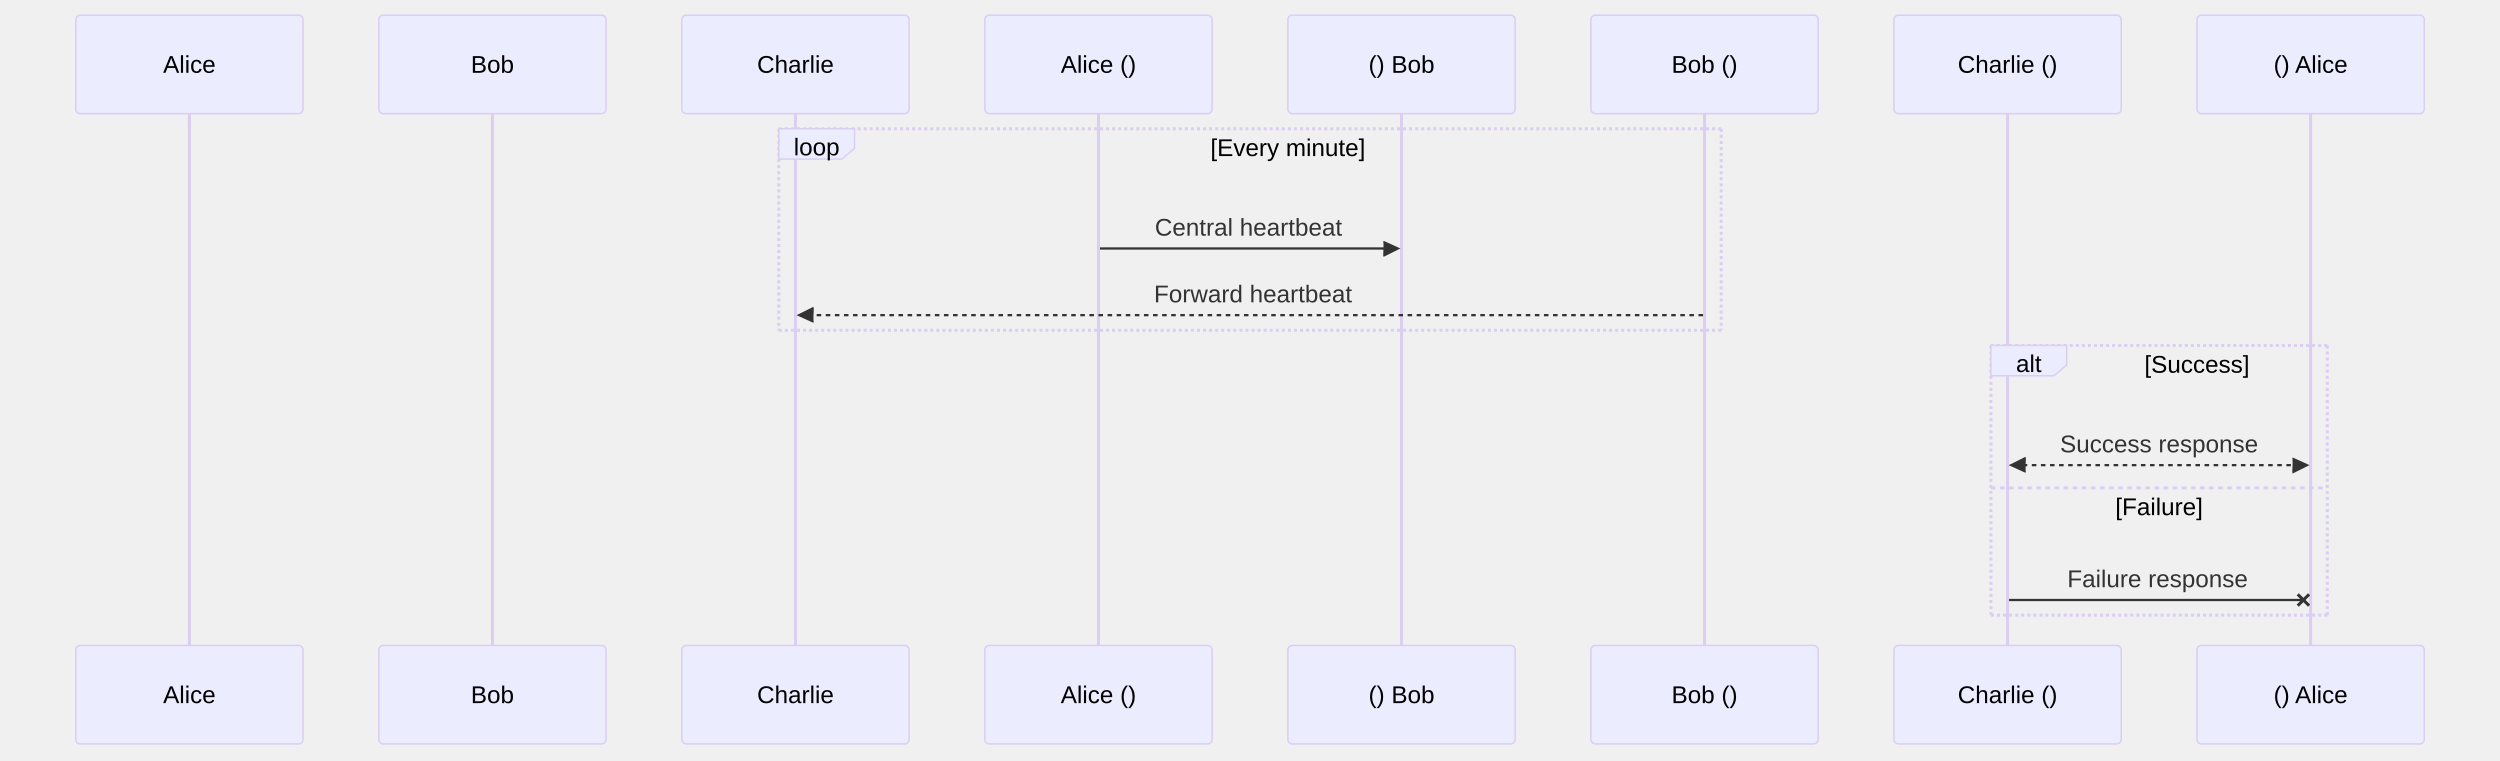
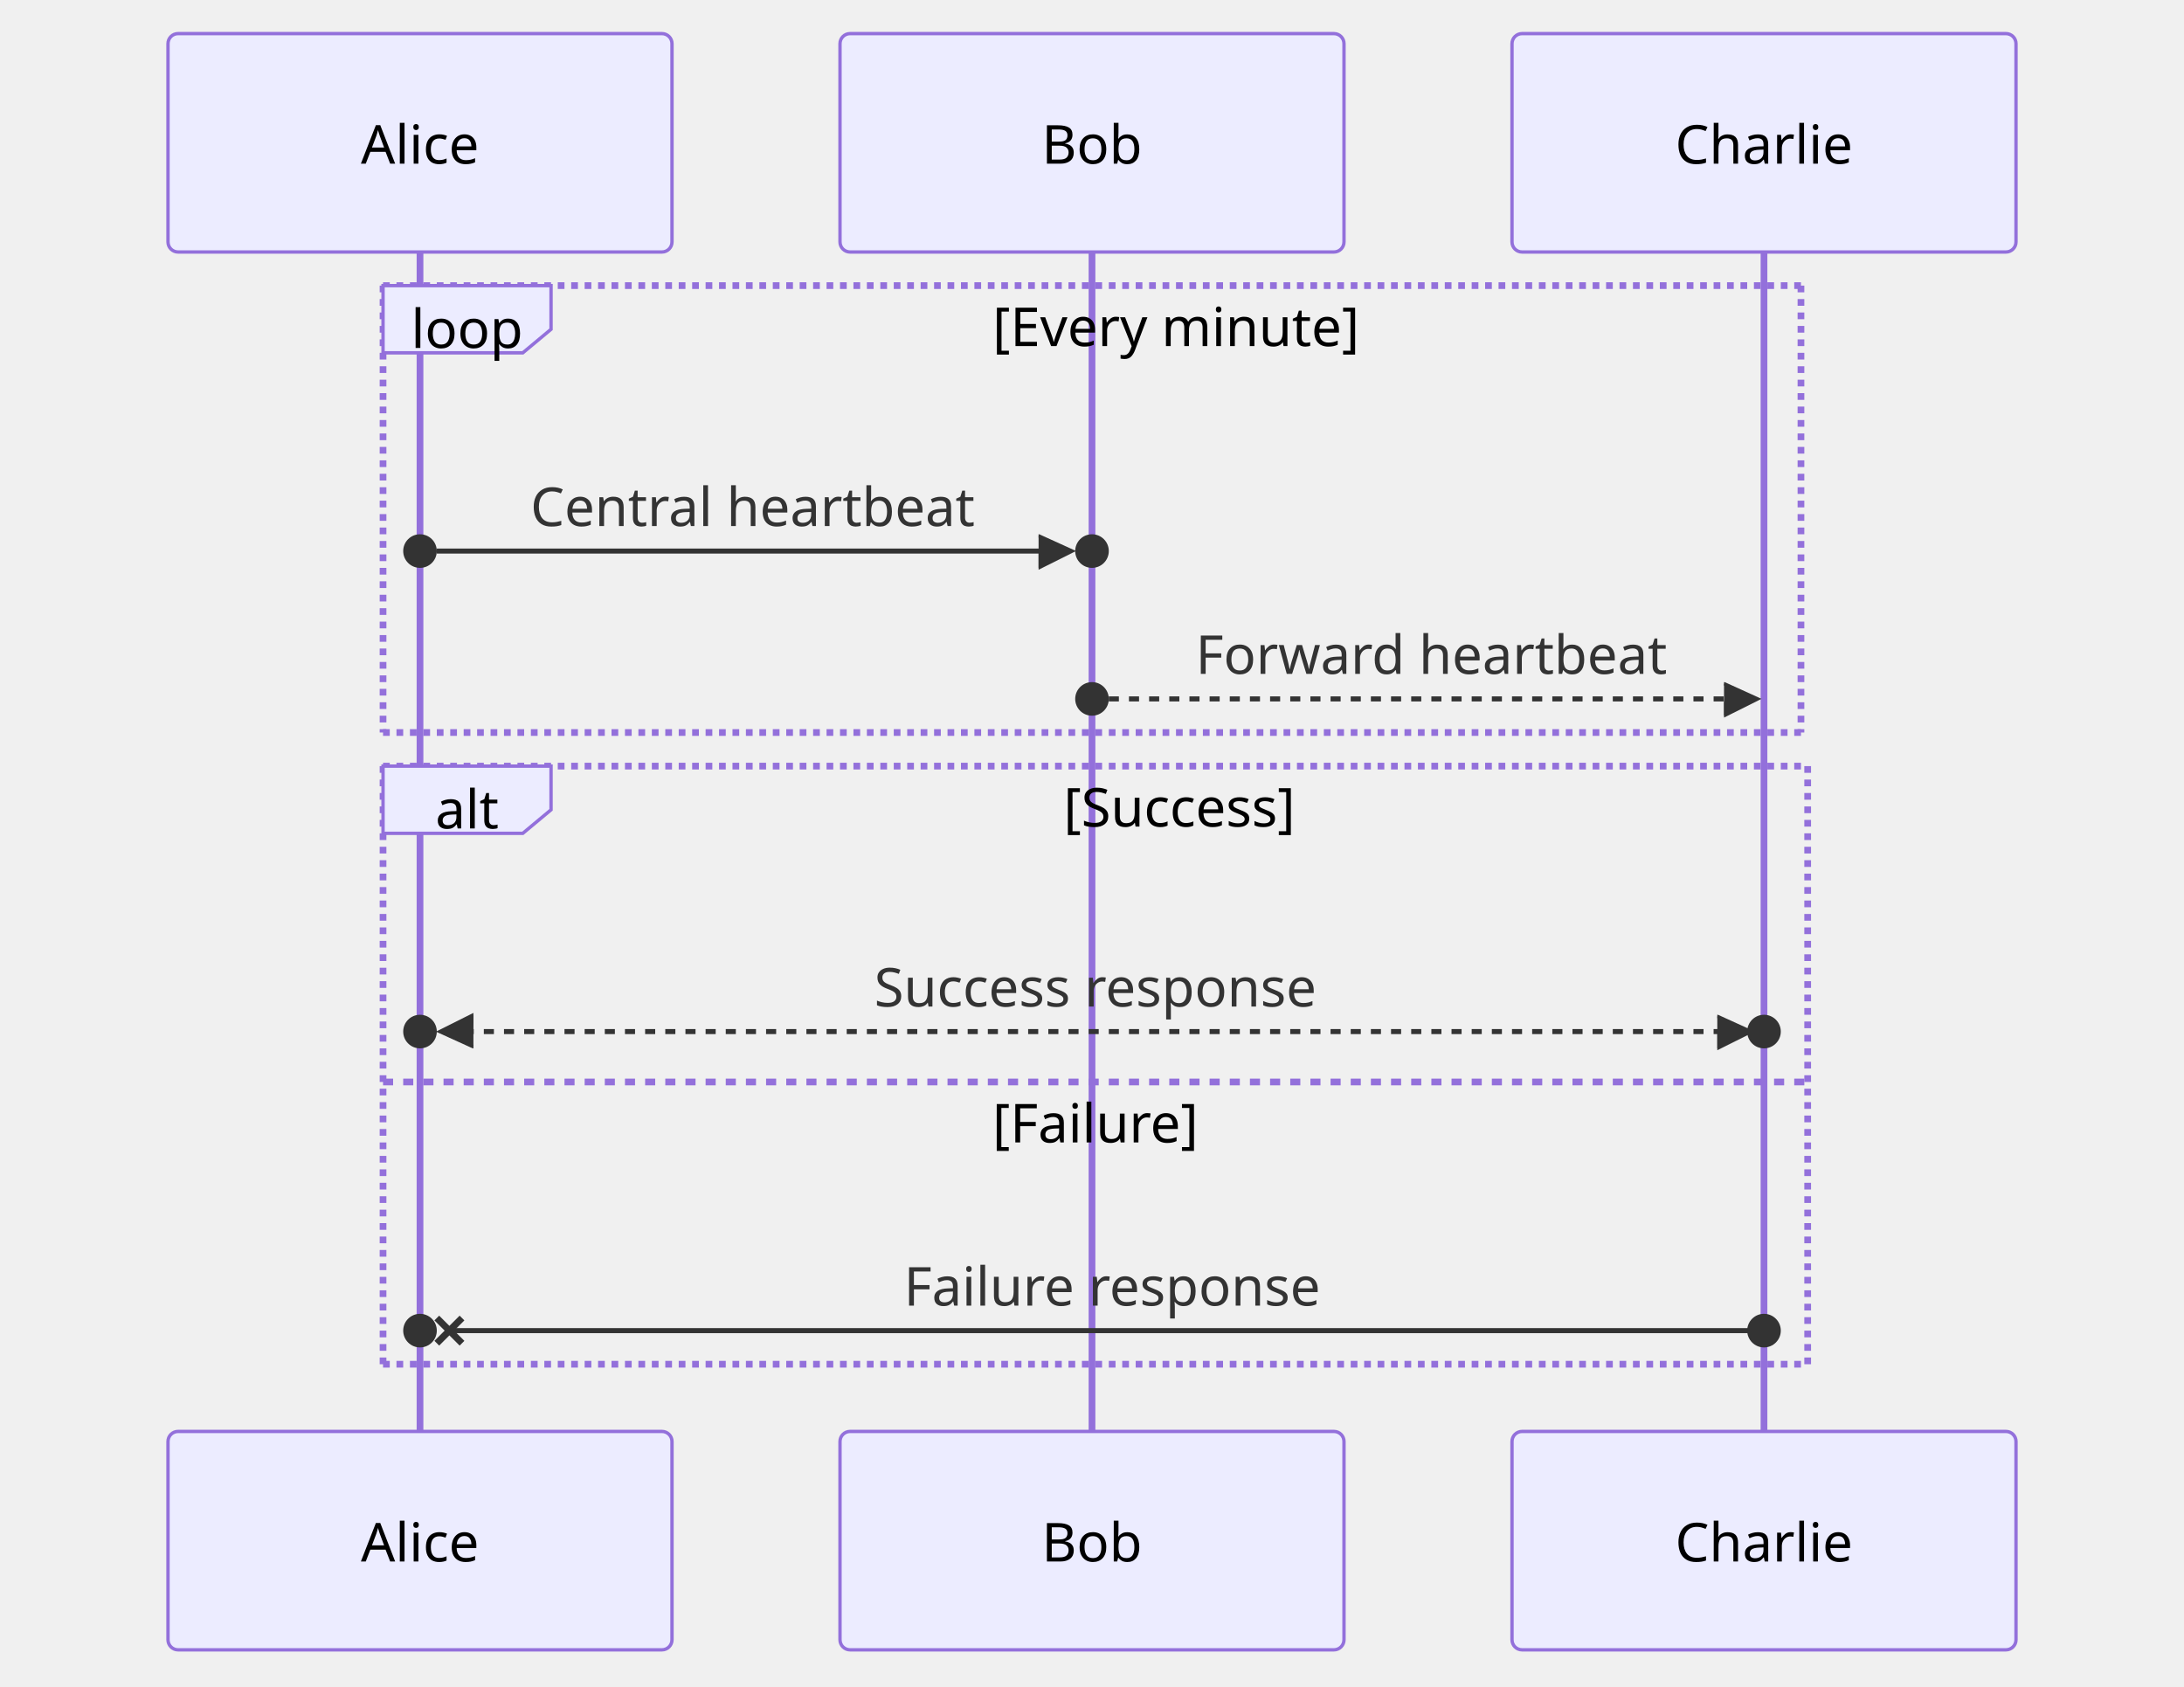
- <svg xmlns="http://www.w3.org/2000/svg" id="my-svg" width="100%" style="max-width: 1650px; background-color: transparent;" viewBox="-50 -10 1650 502" role="graphics-document document" aria-roledescription="sequence">
-   <g>
-     <rect x="1400" y="416" fill="#eaeaea" stroke="#666" width="150" height="65" name="() Alice" rx="3" ry="3" class="actor actor-bottom" />
-     <text x="1475" y="448.5" dominant-baseline="central" alignment-baseline="central" class="actor actor-box" style="text-anchor: middle; font-size: 16px; font-weight: 400;">
-       <tspan x="1475" dy="0">() Alice</tspan>
-     </text>
-   </g>
-   <g>
-     <rect x="1200" y="416" fill="#eaeaea" stroke="#666" width="150" height="65" name="Charlie ()" rx="3" ry="3" class="actor actor-bottom" />
-     <text x="1275" y="448.5" dominant-baseline="central" alignment-baseline="central" class="actor actor-box" style="text-anchor: middle; font-size: 16px; font-weight: 400;">
-       <tspan x="1275" dy="0">Charlie ()</tspan>
-     </text>
-   </g>
-   <g>
-     <rect x="1000" y="416" fill="#eaeaea" stroke="#666" width="150" height="65" name="Bob ()" rx="3" ry="3" class="actor actor-bottom" />
-     <text x="1075" y="448.5" dominant-baseline="central" alignment-baseline="central" class="actor actor-box" style="text-anchor: middle; font-size: 16px; font-weight: 400;">
-       <tspan x="1075" dy="0">Bob ()</tspan>
-     </text>
-   </g>
-   <g>
-     <rect x="800" y="416" fill="#eaeaea" stroke="#666" width="150" height="65" name="() Bob" rx="3" ry="3" class="actor actor-bottom" />
-     <text x="875" y="448.5" dominant-baseline="central" alignment-baseline="central" class="actor actor-box" style="text-anchor: middle; font-size: 16px; font-weight: 400;">
-       <tspan x="875" dy="0">() Bob</tspan>
-     </text>
-   </g>
-   <g>
-     <rect x="600" y="416" fill="#eaeaea" stroke="#666" width="150" height="65" name="Alice ()" rx="3" ry="3" class="actor actor-bottom" />
-     <text x="675" y="448.5" dominant-baseline="central" alignment-baseline="central" class="actor actor-box" style="text-anchor: middle; font-size: 16px; font-weight: 400;">
-       <tspan x="675" dy="0">Alice ()</tspan>
-     </text>
-   </g>
+ <svg xmlns="http://www.w3.org/2000/svg" id="my-svg" width="100%" style="max-width: 650px; background-color: white;" viewBox="-50 -10 650 502" role="graphics-document document" aria-roledescription="sequence">
  <g>
    <rect x="400" y="416" fill="#eaeaea" stroke="#666" width="150" height="65" name="Charlie" rx="3" ry="3" class="actor actor-bottom" />
-     <text x="475" y="448.5" dominant-baseline="central" alignment-baseline="central" class="actor actor-box" style="text-anchor: middle; font-size: 16px; font-weight: 400;">
+     <text x="475" y="448.5" dominant-baseline="central" alignment-baseline="central" class="actor actor-box" style="text-anchor: middle; font-size: 16px; font-weight: 400; font-family: &quot;Noto Sans&quot;;">
      <tspan x="475" dy="0">Charlie</tspan>
    </text>
  </g>
  <g>
    <rect x="200" y="416" fill="#eaeaea" stroke="#666" width="150" height="65" name="Bob" rx="3" ry="3" class="actor actor-bottom" />
-     <text x="275" y="448.5" dominant-baseline="central" alignment-baseline="central" class="actor actor-box" style="text-anchor: middle; font-size: 16px; font-weight: 400;">
+     <text x="275" y="448.5" dominant-baseline="central" alignment-baseline="central" class="actor actor-box" style="text-anchor: middle; font-size: 16px; font-weight: 400; font-family: &quot;Noto Sans&quot;;">
      <tspan x="275" dy="0">Bob</tspan>
    </text>
  </g>
  <g>
    <rect x="0" y="416" fill="#eaeaea" stroke="#666" width="150" height="65" name="Alice" rx="3" ry="3" class="actor actor-bottom" />
-     <text x="75" y="448.5" dominant-baseline="central" alignment-baseline="central" class="actor actor-box" style="text-anchor: middle; font-size: 16px; font-weight: 400;">
+     <text x="75" y="448.5" dominant-baseline="central" alignment-baseline="central" class="actor actor-box" style="text-anchor: middle; font-size: 16px; font-weight: 400; font-family: &quot;Noto Sans&quot;;">
      <tspan x="75" dy="0">Alice</tspan>
    </text>
  </g>
  <g>
-     <line id="actor7" x1="1475" y1="65" x2="1475" y2="416" class="actor-line 200" stroke-width="0.5px" stroke="#999" name="() Alice" />
-     <g id="root-7">
-       <rect x="1400" y="0" fill="#eaeaea" stroke="#666" width="150" height="65" name="() Alice" rx="3" ry="3" class="actor actor-top" />
-       <text x="1475" y="32.5" dominant-baseline="central" alignment-baseline="central" class="actor actor-box" style="text-anchor: middle; font-size: 16px; font-weight: 400;">
-         <tspan x="1475" dy="0">() Alice</tspan>
-       </text>
-     </g>
-   </g>
-   <g>
-     <line id="actor6" x1="1275" y1="65" x2="1275" y2="416" class="actor-line 200" stroke-width="0.5px" stroke="#999" name="Charlie ()" />
-     <g id="root-6">
-       <rect x="1200" y="0" fill="#eaeaea" stroke="#666" width="150" height="65" name="Charlie ()" rx="3" ry="3" class="actor actor-top" />
-       <text x="1275" y="32.5" dominant-baseline="central" alignment-baseline="central" class="actor actor-box" style="text-anchor: middle; font-size: 16px; font-weight: 400;">
-         <tspan x="1275" dy="0">Charlie ()</tspan>
-       </text>
-     </g>
-   </g>
-   <g>
-     <line id="actor5" x1="1075" y1="65" x2="1075" y2="416" class="actor-line 200" stroke-width="0.5px" stroke="#999" name="Bob ()" />
-     <g id="root-5">
-       <rect x="1000" y="0" fill="#eaeaea" stroke="#666" width="150" height="65" name="Bob ()" rx="3" ry="3" class="actor actor-top" />
-       <text x="1075" y="32.5" dominant-baseline="central" alignment-baseline="central" class="actor actor-box" style="text-anchor: middle; font-size: 16px; font-weight: 400;">
-         <tspan x="1075" dy="0">Bob ()</tspan>
-       </text>
-     </g>
-   </g>
-   <g>
-     <line id="actor4" x1="875" y1="65" x2="875" y2="416" class="actor-line 200" stroke-width="0.5px" stroke="#999" name="() Bob" />
-     <g id="root-4">
-       <rect x="800" y="0" fill="#eaeaea" stroke="#666" width="150" height="65" name="() Bob" rx="3" ry="3" class="actor actor-top" />
-       <text x="875" y="32.5" dominant-baseline="central" alignment-baseline="central" class="actor actor-box" style="text-anchor: middle; font-size: 16px; font-weight: 400;">
-         <tspan x="875" dy="0">() Bob</tspan>
-       </text>
-     </g>
-   </g>
-   <g>
-     <line id="actor3" x1="675" y1="65" x2="675" y2="416" class="actor-line 200" stroke-width="0.5px" stroke="#999" name="Alice ()" />
-     <g id="root-3">
-       <rect x="600" y="0" fill="#eaeaea" stroke="#666" width="150" height="65" name="Alice ()" rx="3" ry="3" class="actor actor-top" />
-       <text x="675" y="32.5" dominant-baseline="central" alignment-baseline="central" class="actor actor-box" style="text-anchor: middle; font-size: 16px; font-weight: 400;">
-         <tspan x="675" dy="0">Alice ()</tspan>
-       </text>
-     </g>
-   </g>
-   <g>
-     <line id="actor2" x1="475" y1="65" x2="475" y2="416" class="actor-line 200" stroke-width="0.5px" stroke="#999" name="Charlie" />
-     <g id="root-2">
+     <line id="actor2" x1="475" y1="65" x2="475" y2="416" class="actor-line 200" stroke-width="0.5px" stroke="#999" name="Charlie" data-et="life-line" data-id="Charlie" />
+     <g id="root-2" data-et="participant" data-type="participant" data-id="Charlie">
      <rect x="400" y="0" fill="#eaeaea" stroke="#666" width="150" height="65" name="Charlie" rx="3" ry="3" class="actor actor-top" />
-       <text x="475" y="32.5" dominant-baseline="central" alignment-baseline="central" class="actor actor-box" style="text-anchor: middle; font-size: 16px; font-weight: 400;">
+       <text x="475" y="32.5" dominant-baseline="central" alignment-baseline="central" class="actor actor-box" style="text-anchor: middle; font-size: 16px; font-weight: 400; font-family: &quot;Noto Sans&quot;;">
        <tspan x="475" dy="0">Charlie</tspan>
      </text>
    </g>
  </g>
  <g>
-     <line id="actor1" x1="275" y1="65" x2="275" y2="416" class="actor-line 200" stroke-width="0.5px" stroke="#999" name="Bob" />
-     <g id="root-1">
+     <line id="actor1" x1="275" y1="65" x2="275" y2="416" class="actor-line 200" stroke-width="0.5px" stroke="#999" name="Bob" data-et="life-line" data-id="Bob" />
+     <g id="root-1" data-et="participant" data-type="participant" data-id="Bob">
      <rect x="200" y="0" fill="#eaeaea" stroke="#666" width="150" height="65" name="Bob" rx="3" ry="3" class="actor actor-top" />
-       <text x="275" y="32.5" dominant-baseline="central" alignment-baseline="central" class="actor actor-box" style="text-anchor: middle; font-size: 16px; font-weight: 400;">
+       <text x="275" y="32.5" dominant-baseline="central" alignment-baseline="central" class="actor actor-box" style="text-anchor: middle; font-size: 16px; font-weight: 400; font-family: &quot;Noto Sans&quot;;">
        <tspan x="275" dy="0">Bob</tspan>
      </text>
    </g>
  </g>
  <g>
-     <line id="actor0" x1="75" y1="65" x2="75" y2="416" class="actor-line 200" stroke-width="0.5px" stroke="#999" name="Alice" />
-     <g id="root-0">
+     <line id="actor0" x1="75" y1="65" x2="75" y2="416" class="actor-line 200" stroke-width="0.5px" stroke="#999" name="Alice" data-et="life-line" data-id="Alice" />
+     <g id="root-0" data-et="participant" data-type="participant" data-id="Alice">
      <rect x="0" y="0" fill="#eaeaea" stroke="#666" width="150" height="65" name="Alice" rx="3" ry="3" class="actor actor-top" />
-       <text x="75" y="32.5" dominant-baseline="central" alignment-baseline="central" class="actor actor-box" style="text-anchor: middle; font-size: 16px; font-weight: 400;">
+       <text x="75" y="32.5" dominant-baseline="central" alignment-baseline="central" class="actor actor-box" style="text-anchor: middle; font-size: 16px; font-weight: 400; font-family: &quot;Noto Sans&quot;;">
        <tspan x="75" dy="0">Alice</tspan>
      </text>
    </g>
  </g>
-   <style>#my-svg{font-family:"trebuchet ms",verdana,arial,sans-serif;font-size:16px;fill:#333;}@keyframes edge-animation-frame{from{stroke-dashoffset:0;}}@keyframes dash{to{stroke-dashoffset:0;}}#my-svg .edge-animation-slow{stroke-dasharray:9,5!important;stroke-dashoffset:900;animation:dash 50s linear infinite;stroke-linecap:round;}#my-svg .edge-animation-fast{stroke-dasharray:9,5!important;stroke-dashoffset:900;animation:dash 20s linear infinite;stroke-linecap:round;}#my-svg .error-icon{fill:#552222;}#my-svg .error-text{fill:#552222;stroke:#552222;}#my-svg .edge-thickness-normal{stroke-width:1px;}#my-svg .edge-thickness-thick{stroke-width:3.5px;}#my-svg .edge-pattern-solid{stroke-dasharray:0;}#my-svg .edge-thickness-invisible{stroke-width:0;fill:none;}#my-svg .edge-pattern-dashed{stroke-dasharray:3;}#my-svg .edge-pattern-dotted{stroke-dasharray:2;}#my-svg .marker{fill:#333333;stroke:#333333;}#my-svg .marker.cross{stroke:#333333;}#my-svg svg{font-family:"trebuchet ms",verdana,arial,sans-serif;font-size:16px;}#my-svg p{margin:0;}#my-svg .actor{stroke:hsl(259.626, 59.777%, 87.902%);fill:#ECECFF;}#my-svg text.actor&gt;tspan{fill:black;stroke:none;}#my-svg .actor-line{stroke:hsl(259.626, 59.777%, 87.902%);}#my-svg .innerArc{stroke-width:1.5;stroke-dasharray:none;}#my-svg .messageLine0{stroke-width:1.5;stroke-dasharray:none;stroke:#333;}#my-svg .messageLine1{stroke-width:1.5;stroke-dasharray:2,2;stroke:#333;}#my-svg #arrowhead path{fill:#333;stroke:#333;}#my-svg .sequenceNumber{fill:white;}#my-svg #sequencenumber{fill:#333;}#my-svg #crosshead path{fill:#333;stroke:#333;}#my-svg .messageText{fill:#333;stroke:none;}#my-svg .labelBox{stroke:hsl(259.626, 59.777%, 87.902%);fill:#ECECFF;}#my-svg .labelText,#my-svg .labelText&gt;tspan{fill:black;stroke:none;}#my-svg .loopText,#my-svg .loopText&gt;tspan{fill:black;stroke:none;}#my-svg .loopLine{stroke-width:2px;stroke-dasharray:2,2;stroke:hsl(259.626, 59.777%, 87.902%);fill:hsl(259.626, 59.777%, 87.902%);}#my-svg .note{stroke:#aaaa33;fill:#fff5ad;}#my-svg .noteText,#my-svg .noteText&gt;tspan{fill:black;stroke:none;}#my-svg .activation0{fill:#f4f4f4;stroke:#666;}#my-svg .activation1{fill:#f4f4f4;stroke:#666;}#my-svg .activation2{fill:#f4f4f4;stroke:#666;}#my-svg .actorPopupMenu{position:absolute;}#my-svg .actorPopupMenuPanel{position:absolute;fill:#ECECFF;box-shadow:0px 8px 16px 0px rgba(0,0,0,0.2);filter:drop-shadow(3px 5px 2px rgb(0 0 0 / 0.4));}#my-svg .actor-man line{stroke:hsl(259.626, 59.777%, 87.902%);fill:#ECECFF;}#my-svg .actor-man circle,#my-svg line{stroke:hsl(259.626, 59.777%, 87.902%);fill:#ECECFF;stroke-width:2px;}#my-svg :root{--mermaid-font-family:"trebuchet ms",verdana,arial,sans-serif;}</style>
+   <style>#my-svg{font-family:Noto Sans;font-size:16px;fill:#333;}@keyframes edge-animation-frame{from{stroke-dashoffset:0;}}@keyframes dash{to{stroke-dashoffset:0;}}#my-svg .edge-animation-slow{stroke-dasharray:9,5!important;stroke-dashoffset:900;animation:dash 50s linear infinite;stroke-linecap:round;}#my-svg .edge-animation-fast{stroke-dasharray:9,5!important;stroke-dashoffset:900;animation:dash 20s linear infinite;stroke-linecap:round;}#my-svg .error-icon{fill:#552222;}#my-svg .error-text{fill:#552222;stroke:#552222;}#my-svg .edge-thickness-normal{stroke-width:1px;}#my-svg .edge-thickness-thick{stroke-width:3.5px;}#my-svg .edge-pattern-solid{stroke-dasharray:0;}#my-svg .edge-thickness-invisible{stroke-width:0;fill:none;}#my-svg .edge-pattern-dashed{stroke-dasharray:3;}#my-svg .edge-pattern-dotted{stroke-dasharray:2;}#my-svg .marker{fill:#333333;stroke:#333333;}#my-svg .marker.cross{stroke:#333333;}#my-svg svg{font-family:Noto Sans;font-size:16px;}#my-svg p{margin:0;}#my-svg .actor{stroke:#9370DB;fill:#ECECFF;stroke-width:1;}#my-svg rect.actor.outer-path[data-look="neo"]{filter:drop-shadow(1px 2px 2px rgba(185, 185, 185, 1));}#my-svg rect.note[data-look="neo"]{stroke:#aaaa33;fill:#fff5ad;filter:drop-shadow(1px 2px 2px rgba(185, 185, 185, 1));}#my-svg text.actor&gt;tspan{fill:black;stroke:none;}#my-svg .actor-line{stroke:#9370DB;}#my-svg .innerArc{stroke-width:1.5;stroke-dasharray:none;}#my-svg .messageLine0{stroke-width:1.5;stroke-dasharray:none;stroke:#333;}#my-svg .messageLine1{stroke-width:1.5;stroke-dasharray:2,2;stroke:#333;}#my-svg [id$="-arrowhead"] path{fill:#333;stroke:#333;}#my-svg .sequenceNumber{fill:white;}#my-svg [id$="-sequencenumber"]{fill:#333;}#my-svg [id$="-crosshead"] path{fill:#333;stroke:#333;}#my-svg .messageText{fill:#333;stroke:none;}#my-svg .labelBox{stroke:#9370DB;fill:#ECECFF;filter:none;}#my-svg .labelText,#my-svg .labelText&gt;tspan{fill:black;stroke:none;}#my-svg .loopText,#my-svg .loopText&gt;tspan{fill:black;stroke:none;}#my-svg .sectionTitle,#my-svg .sectionTitle&gt;tspan{fill:black;stroke:none;}#my-svg .loopLine{stroke-width:2px;stroke-dasharray:2,2;stroke:#9370DB;fill:#9370DB;}#my-svg .note{stroke:#aaaa33;fill:#fff5ad;}#my-svg .noteText,#my-svg .noteText&gt;tspan{fill:black;stroke:none;font-weight:normal;}#my-svg .activation0{fill:#f4f4f4;stroke:#666;}#my-svg .activation1{fill:#f4f4f4;stroke:#666;}#my-svg .activation2{fill:#f4f4f4;stroke:#666;}#my-svg .actorPopupMenu{position:absolute;}#my-svg .actorPopupMenuPanel{position:absolute;fill:#ECECFF;box-shadow:0px 8px 16px 0px rgba(0,0,0,0.2);filter:drop-shadow(3px 5px 2px rgb(0 0 0 / 0.4));}#my-svg .actor-man circle,#my-svg line{fill:#ECECFF;stroke-width:2px;}#my-svg g rect.rect{filter:drop-shadow(1px 2px 2px rgba(185, 185, 185, 1));stroke:#9370DB;}#my-svg .node .neo-node{stroke:#9370DB;}#my-svg [data-look="neo"].node rect,#my-svg [data-look="neo"].cluster rect,#my-svg [data-look="neo"].node polygon{stroke:#9370DB;filter:drop-shadow(1px 2px 2px rgba(185, 185, 185, 1));}#my-svg [data-look="neo"].swimlane.cluster rect{filter:none;}#my-svg [data-look="neo"].node path{stroke:#9370DB;stroke-width:1px;}#my-svg [data-look="neo"].node .outer-path{filter:drop-shadow(1px 2px 2px rgba(185, 185, 185, 1));}#my-svg [data-look="neo"].node .neo-line path{stroke:#9370DB;filter:none;}#my-svg [data-look="neo"].node circle{stroke:#9370DB;filter:drop-shadow(1px 2px 2px rgba(185, 185, 185, 1));}#my-svg [data-look="neo"].node circle .state-start{fill:#000000;}#my-svg [data-look="neo"].icon-shape .icon{fill:#9370DB;filter:drop-shadow(1px 2px 2px rgba(185, 185, 185, 1));}#my-svg [data-look="neo"].icon-shape .icon-neo path{stroke:#9370DB;filter:drop-shadow(1px 2px 2px rgba(185, 185, 185, 1));}#my-svg :root{--mermaid-font-family:Noto Sans;}</style>
  <g />
  <defs>
-     <symbol id="computer" width="24" height="24">
+     <symbol id="my-svg-computer" width="24" height="24">
      <path transform="scale(.5)" d="M2 2v13h20v-13h-20zm18 11h-16v-9h16v9zm-10.228 6l.466-1h3.524l.467 1h-4.457zm14.228 3h-24l2-6h2.104l-1.33 4h18.45l-1.297-4h2.073l2 6zm-5-10h-14v-7h14v7z" />
    </symbol>
  </defs>
  <defs>
-     <symbol id="database" fill-rule="evenodd" clip-rule="evenodd">
+     <symbol id="my-svg-database" fill-rule="evenodd" clip-rule="evenodd">
      <path transform="scale(.5)" d="M12.258.001l.256.004.255.005.253.008.251.01.249.012.247.015.246.016.242.019.241.02.239.023.236.024.233.027.231.028.229.031.225.032.223.034.22.036.217.038.214.04.211.041.208.043.205.045.201.046.198.048.194.05.191.051.187.053.183.054.18.056.175.057.172.059.168.06.163.061.16.063.155.064.15.066.074.033.073.033.071.034.07.034.069.035.068.035.067.035.066.035.064.036.064.036.062.036.06.036.06.037.058.037.058.037.055.038.055.038.053.038.052.038.051.039.05.039.048.039.047.039.045.04.044.04.043.04.041.04.04.041.039.041.037.041.036.041.034.041.033.042.032.042.03.042.029.042.027.042.026.043.024.043.023.043.021.043.02.043.018.044.017.043.015.044.013.044.012.044.011.045.009.044.007.045.006.045.004.045.002.045.001.045v17l-.001.045-.002.045-.004.045-.006.045-.007.045-.009.044-.011.045-.012.044-.013.044-.015.044-.017.043-.018.044-.02.043-.021.043-.023.043-.024.043-.026.043-.027.042-.029.042-.03.042-.032.042-.033.042-.034.041-.036.041-.037.041-.039.041-.04.041-.041.04-.043.04-.044.04-.045.04-.047.039-.048.039-.05.039-.051.039-.052.038-.053.038-.055.038-.055.038-.058.037-.058.037-.06.037-.06.036-.062.036-.064.036-.064.036-.066.035-.067.035-.068.035-.069.035-.07.034-.071.034-.073.033-.074.033-.15.066-.155.064-.16.063-.163.061-.168.06-.172.059-.175.057-.18.056-.183.054-.187.053-.191.051-.194.05-.198.048-.201.046-.205.045-.208.043-.211.041-.214.04-.217.038-.22.036-.223.034-.225.032-.229.031-.231.028-.233.027-.236.024-.239.023-.241.02-.242.019-.246.016-.247.015-.249.012-.251.01-.253.008-.255.005-.256.004-.258.001-.258-.001-.256-.004-.255-.005-.253-.008-.251-.01-.249-.012-.247-.015-.245-.016-.243-.019-.241-.02-.238-.023-.236-.024-.234-.027-.231-.028-.228-.031-.226-.032-.223-.034-.22-.036-.217-.038-.214-.04-.211-.041-.208-.043-.204-.045-.201-.046-.198-.048-.195-.05-.19-.051-.187-.053-.184-.054-.179-.056-.176-.057-.172-.059-.167-.06-.164-.061-.159-.063-.155-.064-.151-.066-.074-.033-.072-.033-.072-.034-.07-.034-.069-.035-.068-.035-.067-.035-.066-.035-.064-.036-.063-.036-.062-.036-.061-.036-.06-.037-.058-.037-.057-.037-.056-.038-.055-.038-.053-.038-.052-.038-.051-.039-.049-.039-.049-.039-.046-.039-.046-.04-.044-.04-.043-.04-.041-.04-.04-.041-.039-.041-.037-.041-.036-.041-.034-.041-.033-.042-.032-.042-.03-.042-.029-.042-.027-.042-.026-.043-.024-.043-.023-.043-.021-.043-.02-.043-.018-.044-.017-.043-.015-.044-.013-.044-.012-.044-.011-.045-.009-.044-.007-.045-.006-.045-.004-.045-.002-.045-.001-.045v-17l.001-.045.002-.045.004-.045.006-.045.007-.045.009-.044.011-.045.012-.044.013-.044.015-.044.017-.043.018-.044.02-.043.021-.043.023-.043.024-.043.026-.043.027-.042.029-.042.03-.042.032-.042.033-.042.034-.041.036-.041.037-.041.039-.041.04-.041.041-.04.043-.04.044-.04.046-.04.046-.039.049-.039.049-.039.051-.039.052-.038.053-.038.055-.038.056-.038.057-.037.058-.037.06-.037.061-.036.062-.036.063-.036.064-.036.066-.035.067-.035.068-.035.069-.035.07-.034.072-.034.072-.033.074-.033.151-.066.155-.064.159-.063.164-.061.167-.06.172-.059.176-.057.179-.056.184-.054.187-.053.19-.051.195-.05.198-.048.201-.046.204-.045.208-.043.211-.041.214-.04.217-.038.22-.036.223-.034.226-.032.228-.031.231-.028.234-.027.236-.024.238-.023.241-.02.243-.019.245-.016.247-.015.249-.012.251-.01.253-.008.255-.005.256-.004.258-.001.258.001zm-9.258 20.499v.01l.001.021.003.021.004.022.005.021.006.022.007.022.009.023.01.022.011.023.012.023.013.023.015.023.016.024.017.023.018.024.019.024.021.024.022.025.023.024.024.025.052.049.056.05.061.051.066.051.07.051.075.051.079.052.084.052.088.052.092.052.097.052.102.051.105.052.11.052.114.051.119.051.123.051.127.05.131.05.135.05.139.048.144.049.147.047.152.047.155.047.16.045.163.045.167.043.171.043.176.041.178.041.183.039.187.039.19.037.194.035.197.035.202.033.204.031.209.03.212.029.216.027.219.025.222.024.226.021.23.02.233.018.236.016.24.015.243.012.246.01.249.008.253.005.256.004.259.001.26-.001.257-.004.254-.005.25-.008.247-.011.244-.012.241-.014.237-.016.233-.018.231-.021.226-.021.224-.024.22-.026.216-.027.212-.028.21-.031.205-.031.202-.034.198-.034.194-.036.191-.037.187-.039.183-.04.179-.04.175-.042.172-.043.168-.044.163-.045.16-.046.155-.046.152-.047.148-.048.143-.049.139-.049.136-.05.131-.05.126-.05.123-.051.118-.052.114-.051.11-.052.106-.052.101-.052.096-.052.092-.052.088-.053.083-.051.079-.052.074-.052.07-.051.065-.051.06-.051.056-.05.051-.05.023-.024.023-.025.021-.024.02-.024.019-.024.018-.024.017-.024.015-.023.014-.024.013-.023.012-.023.01-.023.01-.022.008-.022.006-.022.006-.022.004-.022.004-.021.001-.021.001-.021v-4.127l-.077.055-.08.053-.083.054-.085.053-.087.052-.09.052-.093.051-.095.05-.097.05-.1.049-.102.049-.105.048-.106.047-.109.047-.111.046-.114.045-.115.045-.118.044-.12.043-.122.042-.124.042-.126.041-.128.04-.13.04-.132.038-.134.038-.135.037-.138.037-.139.035-.142.035-.143.034-.144.033-.147.032-.148.031-.15.03-.151.03-.153.029-.154.027-.156.027-.158.026-.159.025-.161.024-.162.023-.163.022-.165.021-.166.02-.167.019-.169.018-.169.017-.171.016-.173.015-.173.014-.175.013-.175.012-.177.011-.178.01-.179.008-.179.008-.181.006-.182.005-.182.004-.184.003-.184.002h-.37l-.184-.002-.184-.003-.182-.004-.182-.005-.181-.006-.179-.008-.179-.008-.178-.01-.176-.011-.176-.012-.175-.013-.173-.014-.172-.015-.171-.016-.17-.017-.169-.018-.167-.019-.166-.02-.165-.021-.163-.022-.162-.023-.161-.024-.159-.025-.157-.026-.156-.027-.155-.027-.153-.029-.151-.03-.15-.03-.148-.031-.146-.032-.145-.033-.143-.034-.141-.035-.14-.035-.137-.037-.136-.037-.134-.038-.132-.038-.13-.04-.128-.04-.126-.041-.124-.042-.122-.042-.12-.044-.117-.043-.116-.045-.113-.045-.112-.046-.109-.047-.106-.047-.105-.048-.102-.049-.1-.049-.097-.05-.095-.05-.093-.052-.09-.051-.087-.052-.085-.053-.083-.054-.08-.054-.077-.054v4.127zm0-5.654v.011l.001.021.003.021.004.021.005.022.006.022.007.022.009.022.01.022.011.023.012.023.013.023.015.024.016.023.017.024.018.024.019.024.021.024.022.024.023.025.024.024.052.05.056.05.061.05.066.051.07.051.075.052.079.051.084.052.088.052.092.052.097.052.102.052.105.052.11.051.114.051.119.052.123.05.127.051.131.05.135.049.139.049.144.048.147.048.152.047.155.046.16.045.163.045.167.044.171.042.176.042.178.04.183.04.187.038.19.037.194.036.197.034.202.033.204.032.209.03.212.028.216.027.219.025.222.024.226.022.23.02.233.018.236.016.24.014.243.012.246.01.249.008.253.006.256.003.259.001.26-.001.257-.003.254-.006.25-.008.247-.01.244-.012.241-.015.237-.016.233-.018.231-.02.226-.022.224-.024.22-.025.216-.027.212-.029.21-.03.205-.032.202-.033.198-.035.194-.036.191-.037.187-.039.183-.039.179-.041.175-.042.172-.043.168-.044.163-.045.16-.045.155-.047.152-.047.148-.048.143-.048.139-.05.136-.049.131-.05.126-.051.123-.051.118-.051.114-.052.11-.052.106-.052.101-.052.096-.052.092-.052.088-.052.083-.052.079-.052.074-.051.07-.052.065-.051.06-.05.056-.051.051-.049.023-.025.023-.024.021-.025.02-.024.019-.024.018-.024.017-.024.015-.023.014-.023.013-.024.012-.022.01-.023.01-.023.008-.022.006-.022.006-.022.004-.021.004-.022.001-.021.001-.021v-4.139l-.077.054-.08.054-.083.054-.085.052-.087.053-.09.051-.093.051-.095.051-.097.05-.1.049-.102.049-.105.048-.106.047-.109.047-.111.046-.114.045-.115.044-.118.044-.12.044-.122.042-.124.042-.126.041-.128.04-.13.039-.132.039-.134.038-.135.037-.138.036-.139.036-.142.035-.143.033-.144.033-.147.033-.148.031-.15.03-.151.03-.153.028-.154.028-.156.027-.158.026-.159.025-.161.024-.162.023-.163.022-.165.021-.166.02-.167.019-.169.018-.169.017-.171.016-.173.015-.173.014-.175.013-.175.012-.177.011-.178.009-.179.009-.179.007-.181.007-.182.005-.182.004-.184.003-.184.002h-.37l-.184-.002-.184-.003-.182-.004-.182-.005-.181-.007-.179-.007-.179-.009-.178-.009-.176-.011-.176-.012-.175-.013-.173-.014-.172-.015-.171-.016-.17-.017-.169-.018-.167-.019-.166-.02-.165-.021-.163-.022-.162-.023-.161-.024-.159-.025-.157-.026-.156-.027-.155-.028-.153-.028-.151-.03-.15-.03-.148-.031-.146-.033-.145-.033-.143-.033-.141-.035-.14-.036-.137-.036-.136-.037-.134-.038-.132-.039-.13-.039-.128-.04-.126-.041-.124-.042-.122-.043-.12-.043-.117-.044-.116-.044-.113-.046-.112-.046-.109-.046-.106-.047-.105-.048-.102-.049-.1-.049-.097-.05-.095-.051-.093-.051-.09-.051-.087-.053-.085-.052-.083-.054-.08-.054-.077-.054v4.139zm0-5.666v.011l.001.02.003.022.004.021.005.022.006.021.007.022.009.023.01.022.011.023.012.023.013.023.015.023.016.024.017.024.018.023.019.024.021.025.022.024.023.024.024.025.052.05.056.05.061.05.066.051.07.051.075.052.079.051.084.052.088.052.092.052.097.052.102.052.105.051.11.052.114.051.119.051.123.051.127.05.131.05.135.05.139.049.144.048.147.048.152.047.155.046.16.045.163.045.167.043.171.043.176.042.178.04.183.04.187.038.19.037.194.036.197.034.202.033.204.032.209.03.212.028.216.027.219.025.222.024.226.021.23.02.233.018.236.017.24.014.243.012.246.01.249.008.253.006.256.003.259.001.26-.001.257-.003.254-.006.25-.008.247-.01.244-.013.241-.014.237-.016.233-.018.231-.02.226-.022.224-.024.22-.025.216-.027.212-.029.21-.03.205-.032.202-.033.198-.035.194-.036.191-.037.187-.039.183-.039.179-.041.175-.042.172-.043.168-.044.163-.045.16-.045.155-.047.152-.047.148-.048.143-.049.139-.049.136-.049.131-.051.126-.05.123-.051.118-.052.114-.051.11-.052.106-.052.101-.052.096-.052.092-.052.088-.052.083-.052.079-.052.074-.052.07-.051.065-.051.06-.051.056-.05.051-.049.023-.025.023-.025.021-.024.02-.024.019-.024.018-.024.017-.024.015-.023.014-.024.013-.023.012-.023.01-.022.01-.023.008-.022.006-.022.006-.022.004-.022.004-.021.001-.021.001-.021v-4.153l-.077.054-.08.054-.083.053-.085.053-.087.053-.09.051-.093.051-.095.051-.097.05-.1.049-.102.048-.105.048-.106.048-.109.046-.111.046-.114.046-.115.044-.118.044-.12.043-.122.043-.124.042-.126.041-.128.04-.13.039-.132.039-.134.038-.135.037-.138.036-.139.036-.142.034-.143.034-.144.033-.147.032-.148.032-.15.03-.151.03-.153.028-.154.028-.156.027-.158.026-.159.024-.161.024-.162.023-.163.023-.165.021-.166.02-.167.019-.169.018-.169.017-.171.016-.173.015-.173.014-.175.013-.175.012-.177.01-.178.01-.179.009-.179.007-.181.006-.182.006-.182.004-.184.003-.184.001-.185.001-.185-.001-.184-.001-.184-.003-.182-.004-.182-.006-.181-.006-.179-.007-.179-.009-.178-.01-.176-.01-.176-.012-.175-.013-.173-.014-.172-.015-.171-.016-.17-.017-.169-.018-.167-.019-.166-.02-.165-.021-.163-.023-.162-.023-.161-.024-.159-.024-.157-.026-.156-.027-.155-.028-.153-.028-.151-.03-.15-.03-.148-.032-.146-.032-.145-.033-.143-.034-.141-.034-.14-.036-.137-.036-.136-.037-.134-.038-.132-.039-.13-.039-.128-.041-.126-.041-.124-.041-.122-.043-.12-.043-.117-.044-.116-.044-.113-.046-.112-.046-.109-.046-.106-.048-.105-.048-.102-.048-.1-.05-.097-.049-.095-.051-.093-.051-.09-.052-.087-.052-.085-.053-.083-.053-.08-.054-.077-.054v4.153zm8.74-8.179l-.257.004-.254.005-.25.008-.247.011-.244.012-.241.014-.237.016-.233.018-.231.021-.226.022-.224.023-.22.026-.216.027-.212.028-.21.031-.205.032-.202.033-.198.034-.194.036-.191.038-.187.038-.183.04-.179.041-.175.042-.172.043-.168.043-.163.045-.16.046-.155.046-.152.048-.148.048-.143.048-.139.049-.136.05-.131.05-.126.051-.123.051-.118.051-.114.052-.11.052-.106.052-.101.052-.096.052-.092.052-.088.052-.083.052-.079.052-.074.051-.07.052-.065.051-.06.05-.056.05-.051.05-.023.025-.023.024-.021.024-.02.025-.019.024-.018.024-.017.023-.015.024-.014.023-.013.023-.012.023-.01.023-.01.022-.008.022-.006.023-.006.021-.004.022-.004.021-.001.021-.001.021.001.021.001.021.004.021.004.022.006.021.006.023.008.022.01.022.01.023.012.023.013.023.014.023.015.024.017.023.018.024.019.024.02.025.021.024.023.024.023.025.051.05.056.05.06.05.065.051.07.052.074.051.079.052.083.052.088.052.092.052.096.052.101.052.106.052.11.052.114.052.118.051.123.051.126.051.131.05.136.05.139.049.143.048.148.048.152.048.155.046.16.046.163.045.168.043.172.043.175.042.179.041.183.04.187.038.191.038.194.036.198.034.202.033.205.032.21.031.212.028.216.027.22.026.224.023.226.022.231.021.233.018.237.016.241.014.244.012.247.011.25.008.254.005.257.004.26.001.26-.001.257-.004.254-.005.25-.008.247-.011.244-.012.241-.014.237-.016.233-.018.231-.021.226-.022.224-.023.22-.026.216-.027.212-.028.21-.031.205-.032.202-.033.198-.034.194-.036.191-.038.187-.038.183-.04.179-.041.175-.042.172-.043.168-.043.163-.045.16-.046.155-.046.152-.048.148-.048.143-.048.139-.049.136-.05.131-.05.126-.051.123-.051.118-.051.114-.052.11-.052.106-.052.101-.052.096-.052.092-.052.088-.052.083-.052.079-.052.074-.051.07-.052.065-.051.06-.05.056-.05.051-.05.023-.025.023-.024.021-.024.02-.025.019-.024.018-.024.017-.023.015-.024.014-.023.013-.023.012-.023.01-.023.01-.022.008-.022.006-.023.006-.021.004-.022.004-.021.001-.021.001-.021-.001-.021-.001-.021-.004-.021-.004-.022-.006-.021-.006-.023-.008-.022-.01-.022-.01-.023-.012-.023-.013-.023-.014-.023-.015-.024-.017-.023-.018-.024-.019-.024-.02-.025-.021-.024-.023-.024-.023-.025-.051-.05-.056-.05-.06-.05-.065-.051-.07-.052-.074-.051-.079-.052-.083-.052-.088-.052-.092-.052-.096-.052-.101-.052-.106-.052-.11-.052-.114-.052-.118-.051-.123-.051-.126-.051-.131-.05-.136-.05-.139-.049-.143-.048-.148-.048-.152-.048-.155-.046-.16-.046-.163-.045-.168-.043-.172-.043-.175-.042-.179-.041-.183-.04-.187-.038-.191-.038-.194-.036-.198-.034-.202-.033-.205-.032-.21-.031-.212-.028-.216-.027-.22-.026-.224-.023-.226-.022-.231-.021-.233-.018-.237-.016-.241-.014-.244-.012-.247-.011-.25-.008-.254-.005-.257-.004-.26-.001-.26.001z" />
    </symbol>
  </defs>
  <defs>
-     <symbol id="clock" width="24" height="24">
+     <symbol id="my-svg-clock" width="24" height="24">
      <path transform="scale(.5)" d="M12 2c5.514 0 10 4.486 10 10s-4.486 10-10 10-10-4.486-10-10 4.486-10 10-10zm0-2c-6.627 0-12 5.373-12 12s5.373 12 12 12 12-5.373 12-12-5.373-12-12-12zm5.848 12.459c.202.038.202.333.001.372-1.907.361-6.045 1.111-6.547 1.111-.719 0-1.301-.582-1.301-1.301 0-.512.77-5.447 1.125-7.445.034-.192.312-.181.343.014l.985 6.238 5.394 1.011z" />
    </symbol>
  </defs>
  <defs>
-     <marker id="arrowhead" refX="7.9" refY="5" markerUnits="userSpaceOnUse" markerWidth="12" markerHeight="12" orient="auto-start-reverse">
+     <marker id="my-svg-arrowhead" refX="7.9" refY="5" markerUnits="userSpaceOnUse" markerWidth="12" markerHeight="12" orient="auto-start-reverse">
      <path d="M -1 0 L 10 5 L 0 10 z" />
    </marker>
  </defs>
  <defs>
-     <marker id="crosshead" markerWidth="15" markerHeight="8" orient="auto" refX="4" refY="4.5">
+     <marker id="my-svg-crosshead" markerWidth="15" markerHeight="8" orient="auto" refX="4" refY="4.5">
      <path fill="none" stroke="#000000" stroke-width="1pt" d="M 1,2 L 6,7 M 6,2 L 1,7" style="stroke-dasharray: 0, 0;" />
    </marker>
  </defs>
  <defs>
-     <marker id="filled-head" refX="15.5" refY="7" markerWidth="20" markerHeight="28" orient="auto">
+     <marker id="my-svg-filled-head" refX="15.5" refY="7" markerWidth="20" markerHeight="28" orient="auto">
      <path d="M 18,7 L9,13 L14,7 L9,1 Z" />
    </marker>
  </defs>
  <defs>
-     <marker id="sequencenumber" refX="15" refY="15" markerWidth="60" markerHeight="40" orient="auto">
+     <marker id="my-svg-sequencenumber" refX="15" refY="15" markerWidth="60" markerHeight="40" orient="auto">
      <circle cx="15" cy="15" r="6" />
    </marker>
  </defs>
-   <g>
-     <line x1="464" y1="75" x2="1086" y2="75" class="loopLine" />
-     <line x1="1086" y1="75" x2="1086" y2="208" class="loopLine" />
-     <line x1="464" y1="208" x2="1086" y2="208" class="loopLine" />
-     <line x1="464" y1="75" x2="464" y2="208" class="loopLine" />
-     <polygon points="464,75 514,75 514,88 505.6,95 464,95" class="labelBox" />
-     <text x="489" y="88" text-anchor="middle" dominant-baseline="middle" alignment-baseline="middle" class="labelText" style="font-size: 16px; font-weight: 400;">loop</text>
-     <text x="800" y="93" text-anchor="middle" class="loopText" style="font-size: 16px; font-weight: 400;">
-       <tspan x="800">[Every minute]</tspan>
+   <defs>
+     <marker id="my-svg-solidTopArrowHead" refX="7.9" refY="7.25" markerUnits="userSpaceOnUse" markerWidth="12" markerHeight="12" orient="auto-start-reverse">
+       <path d="M 0 0 L 10 8 L 0 8 z" />
+     </marker>
+   </defs>
+   <defs>
+     <marker id="my-svg-solidBottomArrowHead" refX="7.9" refY="0.75" markerUnits="userSpaceOnUse" markerWidth="12" markerHeight="12" orient="auto-start-reverse">
+       <path d="M 0 0 L 10 0 L 0 8 z" />
+     </marker>
+   </defs>
+   <defs>
+     <marker id="my-svg-stickTopArrowHead" refX="7.5" refY="7" markerUnits="userSpaceOnUse" markerWidth="12" markerHeight="12" orient="auto-start-reverse">
+       <path d="M 0 0 L 7 7" stroke="black" stroke-width="1.5" fill="none" />
+     </marker>
+   </defs>
+   <defs>
+     <marker id="my-svg-stickBottomArrowHead" refX="7.5" refY="0" markerUnits="userSpaceOnUse" markerWidth="12" markerHeight="12" orient="auto-start-reverse">
+       <path d="M 0 7 L 7 0" stroke="black" stroke-width="1.5" fill="none" />
+     </marker>
+   </defs>
+   <g />
+   <g />
+   <g />
+   <g data-et="control-structure" data-id="i6">
+     <line x1="64" y1="75" x2="486" y2="75" class="loopLine" />
+     <line x1="486" y1="75" x2="486" y2="208" class="loopLine" />
+     <line x1="64" y1="208" x2="486" y2="208" class="loopLine" />
+     <line x1="64" y1="75" x2="64" y2="208" class="loopLine" />
+     <polygon points="64,75 114,75 114,88 105.6,95 64,95" class="labelBox" />
+     <text x="89" y="88" text-anchor="middle" dominant-baseline="middle" alignment-baseline="middle" class="labelText" style="font-family: &quot;Noto Sans&quot;; font-size: 16px; font-weight: 400;">loop</text>
+     <text x="300" y="93" text-anchor="middle" class="loopText" style="font-family: &quot;Noto Sans&quot;; font-size: 16px; font-weight: 400;">
+       <tspan x="300">[Every minute]</tspan>
    </text>
  </g>
+   <g />
+   <g />
+   <g />
+   <g />
+   <g data-et="control-structure" data-id="i15">
+     <line x1="64" y1="218" x2="488" y2="218" class="loopLine" />
+     <line x1="488" y1="218" x2="488" y2="396" class="loopLine" />
+     <line x1="64" y1="396" x2="488" y2="396" class="loopLine" />
+     <line x1="64" y1="218" x2="64" y2="396" class="loopLine" />
+     <line x1="64" y1="312" x2="488" y2="312" class="loopLine" style="stroke-dasharray: 3, 3;" />
+     <polygon points="64,218 114,218 114,231 105.6,238 64,238" class="labelBox" />
+     <text x="89" y="231" text-anchor="middle" dominant-baseline="middle" alignment-baseline="middle" class="labelText" style="font-family: &quot;Noto Sans&quot;; font-size: 16px; font-weight: 400;">alt</text>
+     <text x="301" y="236" text-anchor="middle" class="loopText" style="font-family: &quot;Noto Sans&quot;; font-size: 16px; font-weight: 400;">
+       <tspan x="301">[Success]</tspan>
+     </text>
+     <text x="276" y="330" text-anchor="middle" class="sectionTitle" style="font-family: &quot;Noto Sans&quot;; font-size: 16px; font-weight: 400;">[Failure]</text>
+   </g>
+   <text x="174" y="125" text-anchor="middle" dominant-baseline="middle" alignment-baseline="middle" class="messageText" dy="1em" style="font-family: &quot;Noto Sans&quot;; font-size: 16px; font-weight: 400;">Central heartbeat</text>
+   <line x1="80" y1="154" x2="267" y2="154" class="messageLine0" data-et="message" data-id="i1" data-from="Alice" data-to="Bob" stroke-width="2" stroke="none" marker-end="url(#my-svg-arrowhead)" style="fill: none;" />
  <g>
-     <line x1="1264" y1="218" x2="1486" y2="218" class="loopLine" />
-     <line x1="1486" y1="218" x2="1486" y2="396" class="loopLine" />
-     <line x1="1264" y1="396" x2="1486" y2="396" class="loopLine" />
-     <line x1="1264" y1="218" x2="1264" y2="396" class="loopLine" />
-     <line x1="1264" y1="312" x2="1486" y2="312" class="loopLine" style="stroke-dasharray: 3, 3;" />
-     <polygon points="1264,218 1314,218 1314,231 1305.6,238 1264,238" class="labelBox" />
-     <text x="1289" y="231" text-anchor="middle" dominant-baseline="middle" alignment-baseline="middle" class="labelText" style="font-size: 16px; font-weight: 400;">alt</text>
-     <text x="1400" y="236" text-anchor="middle" class="loopText" style="font-size: 16px; font-weight: 400;">
-       <tspan x="1400">[Success]</tspan>
-     </text>
-     <text x="1375" y="330" text-anchor="middle" class="loopText" style="font-size: 16px; font-weight: 400;">[Failure]</text>
+     <circle cx="75" cy="154" r="5" width="10" height="10" />
+     <circle cx="275" cy="154" r="5" width="10" height="10" />
  </g>
-   <text x="774" y="125" text-anchor="middle" dominant-baseline="middle" alignment-baseline="middle" class="messageText" dy="1em" style="font-size: 16px; font-weight: 400;">Central heartbeat</text>
-   <line x1="676" y1="154" x2="871" y2="154" class="messageLine0" stroke-width="2" stroke="none" marker-end="url(#arrowhead)" style="fill: none;" />
-   <text x="777" y="169" text-anchor="middle" dominant-baseline="middle" alignment-baseline="middle" class="messageText" dy="1em" style="font-size: 16px; font-weight: 400;">Forward heartbeat</text>
-   <line x1="1074" y1="198" x2="479" y2="198" class="messageLine1" stroke-width="2" stroke="none" marker-end="url(#arrowhead)" style="stroke-dasharray: 3, 3; fill: none;" />
-   <text x="1375" y="268" text-anchor="middle" dominant-baseline="middle" alignment-baseline="middle" class="messageText" dy="1em" style="font-size: 16px; font-weight: 400;">Success response</text>
-   <line x1="1279" y1="297" x2="1471" y2="297" class="messageLine1" stroke-width="2" stroke="none" marker-start="url(#arrowhead)" marker-end="url(#arrowhead)" style="stroke-dasharray: 3, 3; fill: none;" />
-   <text x="1374" y="357" text-anchor="middle" dominant-baseline="middle" alignment-baseline="middle" class="messageText" dy="1em" style="font-size: 16px; font-weight: 400;">Failure response</text>
-   <line x1="1276" y1="386" x2="1471" y2="386" class="messageLine0" stroke-width="2" stroke="none" marker-end="url(#crosshead)" style="fill: none;" />
+   <text x="376" y="169" text-anchor="middle" dominant-baseline="middle" alignment-baseline="middle" class="messageText" dy="1em" style="font-family: &quot;Noto Sans&quot;; font-size: 16px; font-weight: 400;">Forward heartbeat</text>
+   <line x1="280" y1="198" x2="471" y2="198" class="messageLine1" data-et="message" data-id="i4" data-from="Bob" data-to="Charlie" stroke-width="2" stroke="none" marker-end="url(#my-svg-arrowhead)" style="stroke-dasharray: 3, 3; fill: none;" />
+   <g>
+     <circle cx="275" cy="198" r="5" width="10" height="10" />
+   </g>
+   <text x="276" y="268" text-anchor="middle" dominant-baseline="middle" alignment-baseline="middle" class="messageText" dy="1em" style="font-family: &quot;Noto Sans&quot;; font-size: 16px; font-weight: 400;">Success response</text>
+   <line x1="469" y1="297" x2="83" y2="297" class="messageLine1" data-et="message" data-id="i8" data-from="Charlie" data-to="Alice" stroke-width="2" stroke="none" marker-start="url(#my-svg-arrowhead)" marker-end="url(#my-svg-arrowhead)" style="stroke-dasharray: 3, 3; fill: none;" />
+   <g>
+     <circle cx="475" cy="297" r="5" width="10" height="10" />
+     <circle cx="75" cy="297" r="5" width="10" height="10" />
+   </g>
+   <text x="281" y="357" text-anchor="middle" dominant-baseline="middle" alignment-baseline="middle" class="messageText" dy="1em" style="font-family: &quot;Noto Sans&quot;; font-size: 16px; font-weight: 400;">Failure response</text>
+   <line x1="478" y1="386" x2="83" y2="386" class="messageLine0" data-et="message" data-id="i12" data-from="Charlie" data-to="Alice" stroke-width="2" stroke="none" marker-end="url(#my-svg-crosshead)" style="fill: none;" />
+   <g>
+     <circle cx="475" cy="386" r="5" width="10" height="10" />
+     <circle cx="75" cy="386" r="5" width="10" height="10" />
+   </g>
+   <style>svg,
+ svg text,
+ svg .label,
+ svg .nodeLabel,
+ svg .edgeLabel {
+   font-family: "Noto Sans", sans-serif !important;
+ }
+ </style>
</svg>
